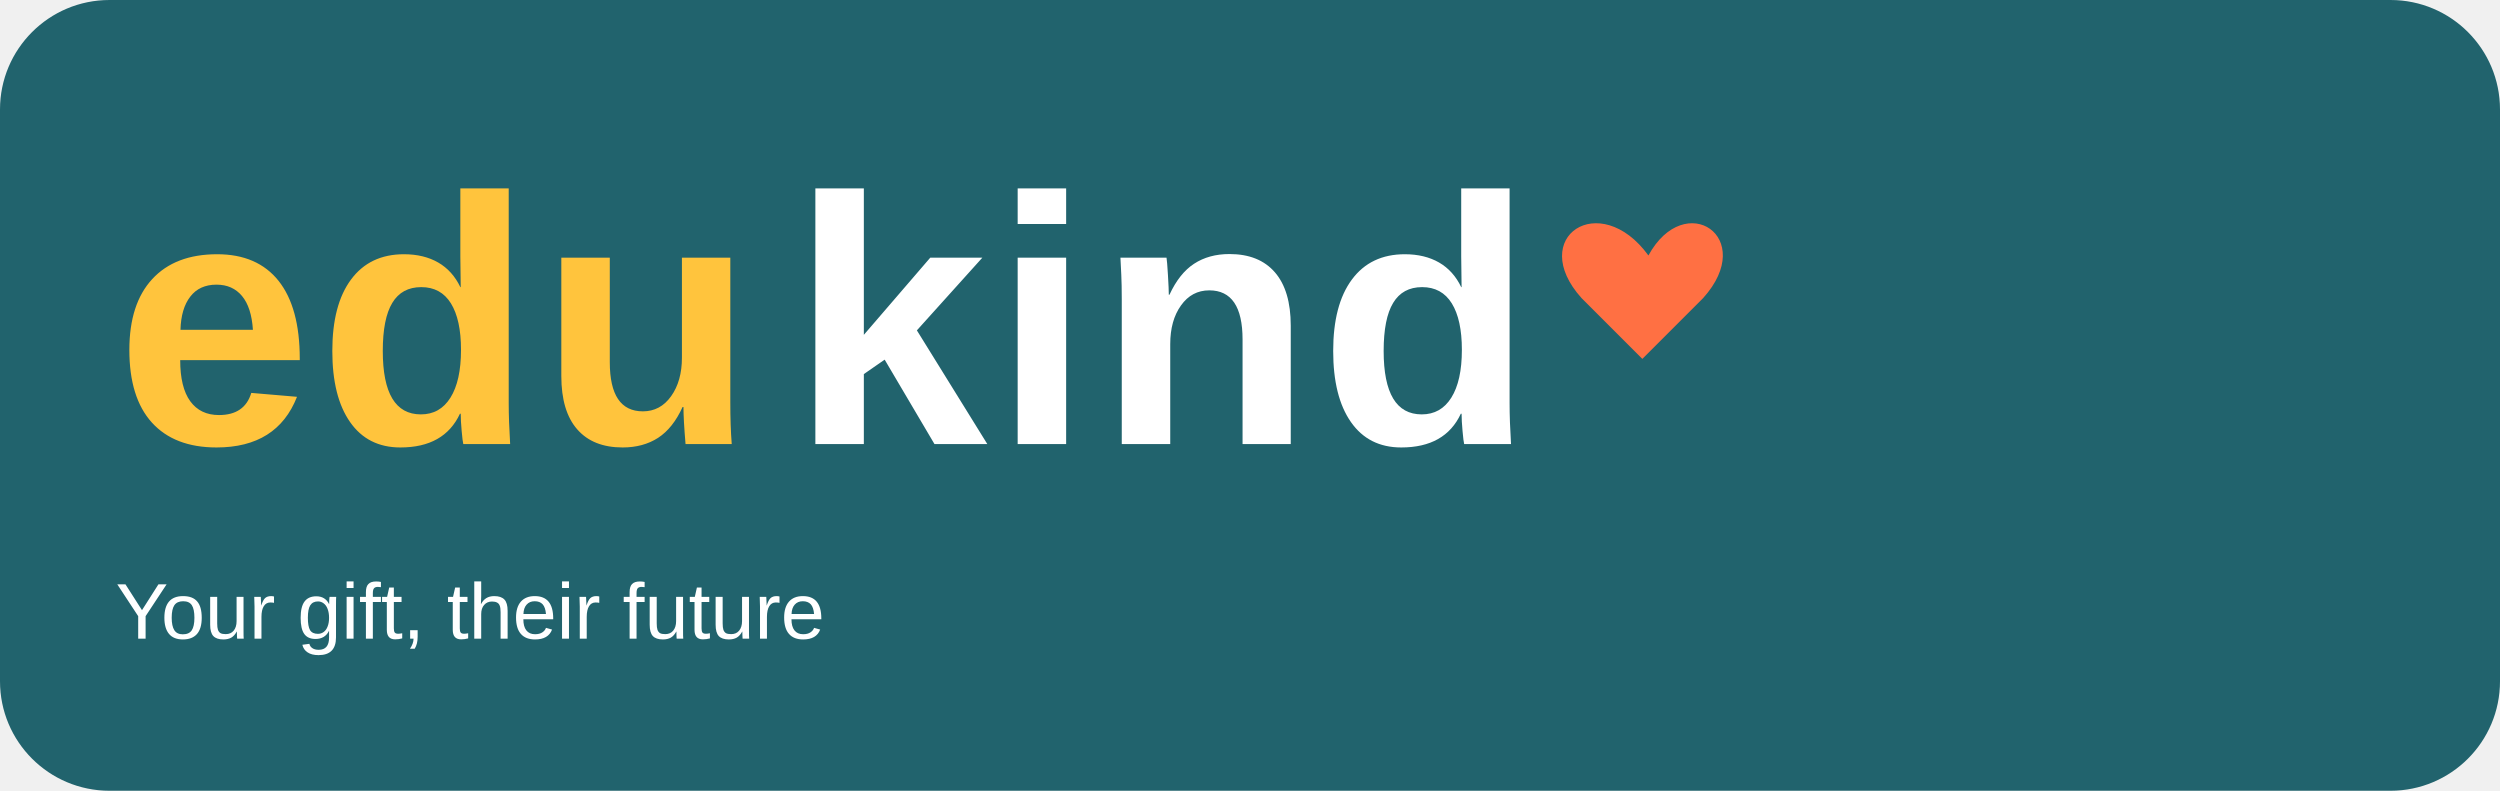
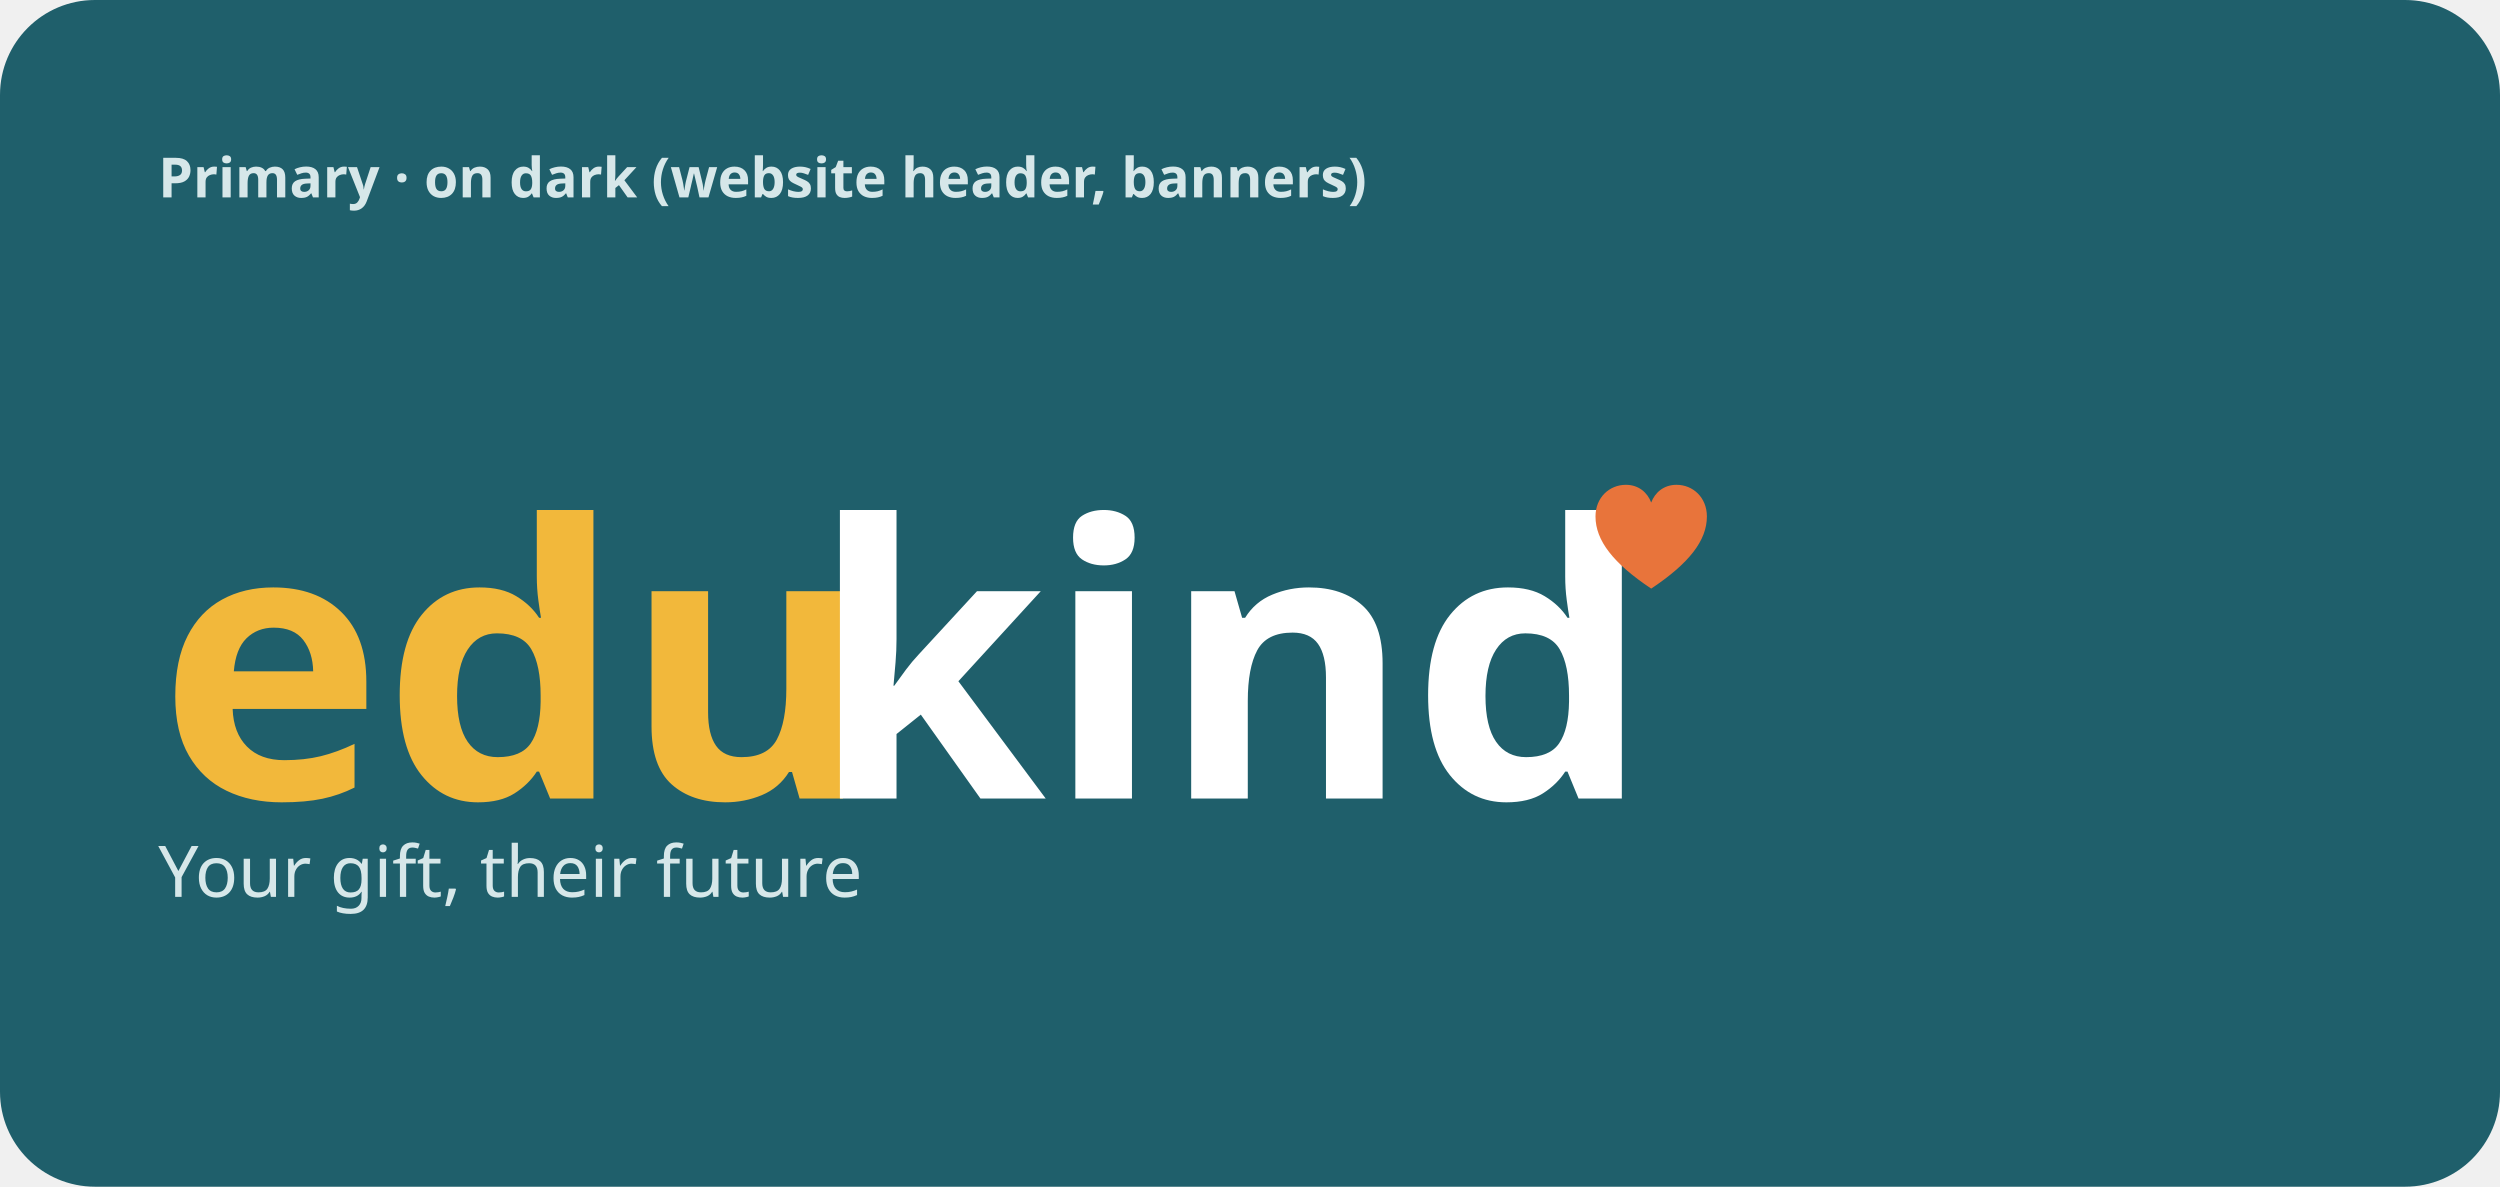
- <svg xmlns="http://www.w3.org/2000/svg" width="411" height="130" viewBox="0 0 411 130" role="img" aria-labelledby="title desc">
-   <rect width="411" height="130" rx="18" fill="#21636d" />
-   <g font-family="Arial,Helvetica,sans-serif" font-weight="800" font-size="58" letter-spacing="1">
-     <text x="19" y="73" fill="#ffc43d">edu</text>
-     <text x="130" y="73" fill="#ffffff">kind</text>
+ <svg xmlns="http://www.w3.org/2000/svg" width="632" height="300" viewBox="72 178 632 300">
+   <defs />
+   <g />
+   <g />
+   <g />
+   <g />
+   <g />
+   <g />
+   <g />
+   <g id="div1">
+     <g>
+       <rect width="632" height="300" x="72" y="178" fill="rgb(31, 95, 107)" rx="24" ry="24" />
+     </g>
+     <g id="div2">
+       <text color="rgb(214, 231, 233)" dominant-baseline="text-after-edge" font-family="&quot;DM Sans&quot;, sans-serif" font-size="14px" font-size-adjust="none" font-stretch="100%" font-style="normal" font-variant="normal" font-weight="700" direction="ltr" letter-spacing="normal" text-decoration="none" text-anchor="start" text-rendering="auto" unicode-bidi="isolate" word-spacing="0px" writing-mode="horizontal-tb" user-select="text" fill="rgb(214, 231, 233)">
+         <tspan xml:space="preserve" x="112" y="232" textLength="298.781" lengthAdjust="spacingAndGlyphs">Primary · on dark (website header, banners)</tspan>
+       </text>
+     </g>
+     <g id="div3">
+       <g id="div4">
+         <g id="div5">
+           <g id="span1">
+             <text color="rgb(242, 184, 59)" dominant-baseline="text-after-edge" font-family="&quot;Baloo 2&quot;, sans-serif" font-size="96px" font-size-adjust="none" font-stretch="100%" font-style="normal" font-variant="normal" font-weight="800" direction="ltr" letter-spacing="normal" text-decoration="none" text-anchor="start" text-rendering="auto" unicode-bidi="normal" word-spacing="0px" writing-mode="horizontal-tb" user-select="text" fill="rgb(242, 184, 59)">
+               <tspan xml:space="preserve" x="112" y="408" textLength="164.844" lengthAdjust="spacingAndGlyphs">edu</tspan>
+             </text>
+           </g>
+           <g id="span2">
+             <text color="rgb(255, 255, 255)" dominant-baseline="text-after-edge" font-family="&quot;Baloo 2&quot;, sans-serif" font-size="96px" font-size-adjust="none" font-stretch="100%" font-style="normal" font-variant="normal" font-weight="800" direction="ltr" letter-spacing="normal" text-decoration="none" text-anchor="start" text-rendering="auto" unicode-bidi="normal" word-spacing="0px" writing-mode="horizontal-tb" user-select="text" fill="rgb(255, 255, 255)">
+               <tspan xml:space="preserve" x="276.844" y="408" textLength="192.578" lengthAdjust="spacingAndGlyphs">kind</tspan>
+             </text>
+           </g>
+         </g>
+         <g id="svg1" mask="url(#mask-for-svg11)">
+           <g />
+           <g />
+           <g />
+           <g />
+           <g />
+           <g />
+           <g />
+           <mask id="mask-for-svg11">
+             <rect width="32" height="32" x="473.422" y="298" fill="#ffffff" />
+           </mask>
+           <g transform="matrix(0.32 0 0 0.32 473.422 298)">
+             <path d="M50 90 C20 70 6 52 6 33 C6 18 17 8 30 8 C40 8 47 14 50 22 C53 14 60 8 70 8 C83 8 94 18 94 33 C94 52 80 70 50 90 Z" fill="rgb(232, 116, 59)" color="rgb(27, 43, 46)" stroke="none" />
+           </g>
+         </g>
+       </g>
+       <g id="div6">
+         <text color="rgb(214, 231, 233)" dominant-baseline="text-after-edge" font-family="&quot;DM Sans&quot;, sans-serif" font-size="18px" font-size-adjust="none" font-stretch="100%" font-style="normal" font-variant="normal" font-weight="400" direction="ltr" letter-spacing="normal" text-decoration="none" text-anchor="start" text-rendering="auto" unicode-bidi="isolate" word-spacing="0px" writing-mode="horizontal-tb" user-select="text" fill="rgb(214, 231, 233)">
+           <tspan xml:space="preserve" x="112" y="410" textLength="171.609" lengthAdjust="spacingAndGlyphs">Your gift, their future</tspan>
+         </text>
+       </g>
+     </g>
  </g>
-   <path d="M271 42 C263 31 251 39 260 49 L270 59 L280 49 C289 39 277 31 271 42Z" fill="#ff7043" />
-   <text x="19" y="105" font-family="Arial,Helvetica,sans-serif" font-size="13" fill="#ffffff">Your gift, their future</text>
</svg>
